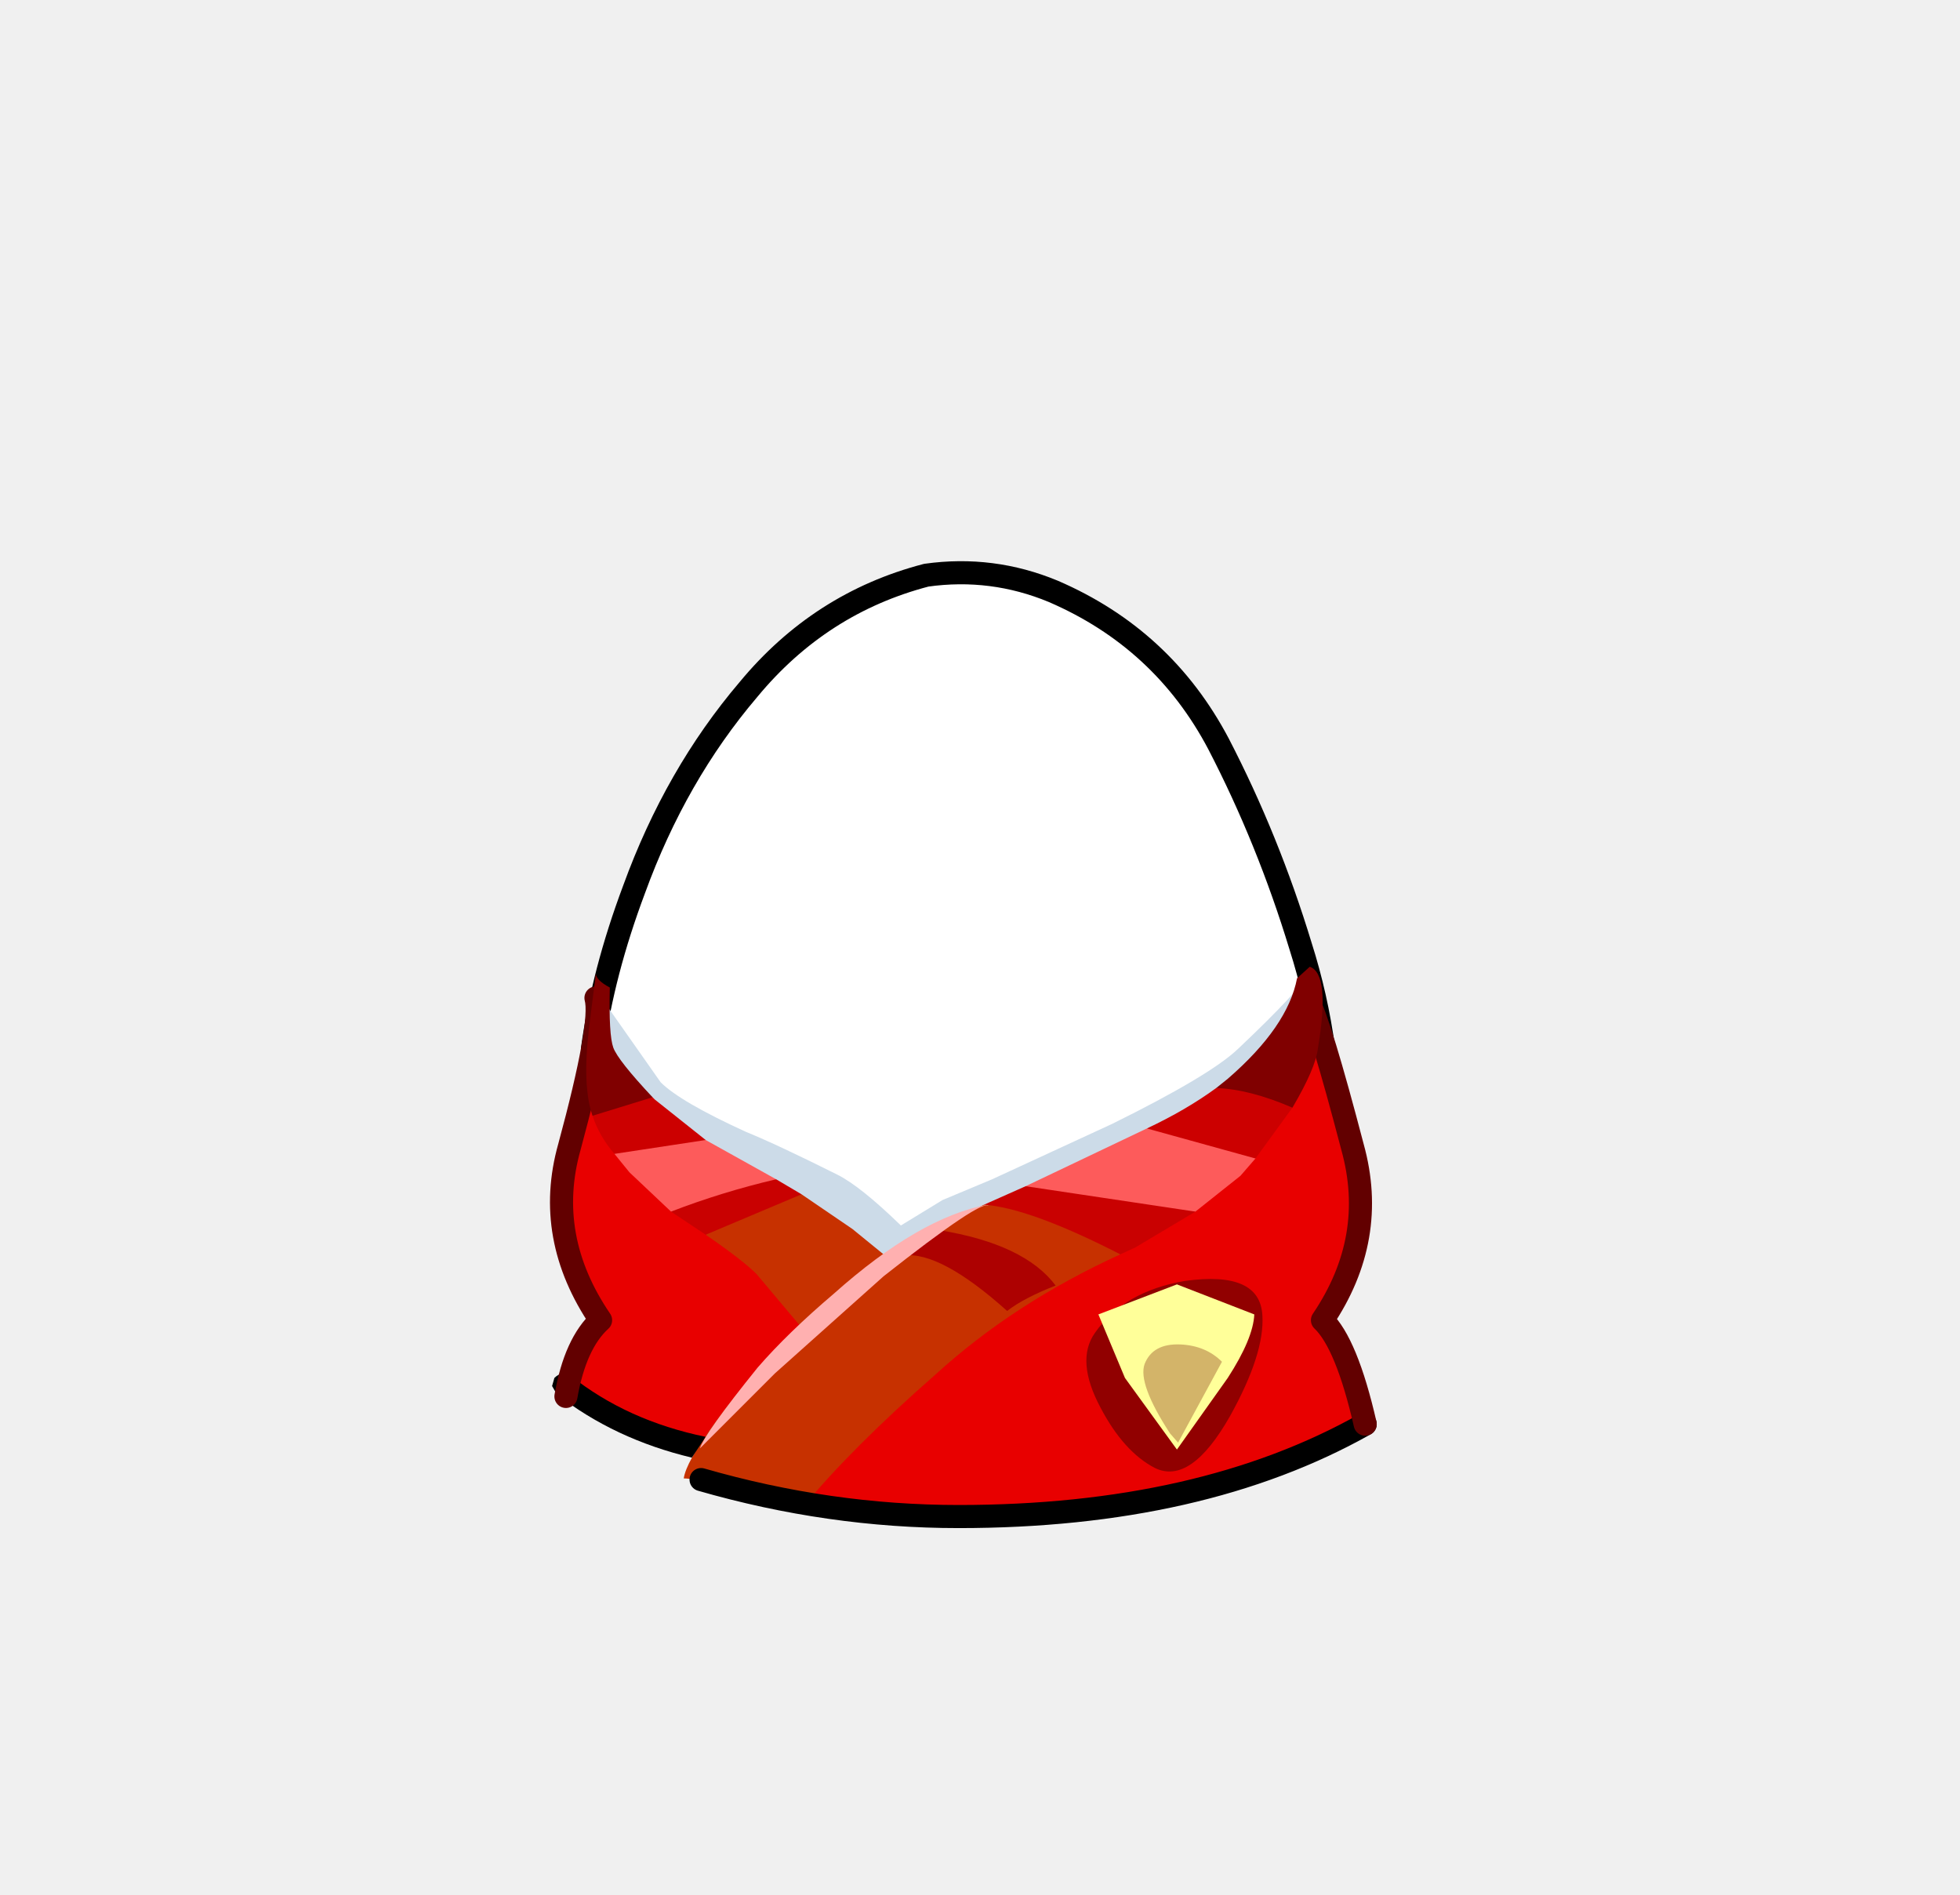
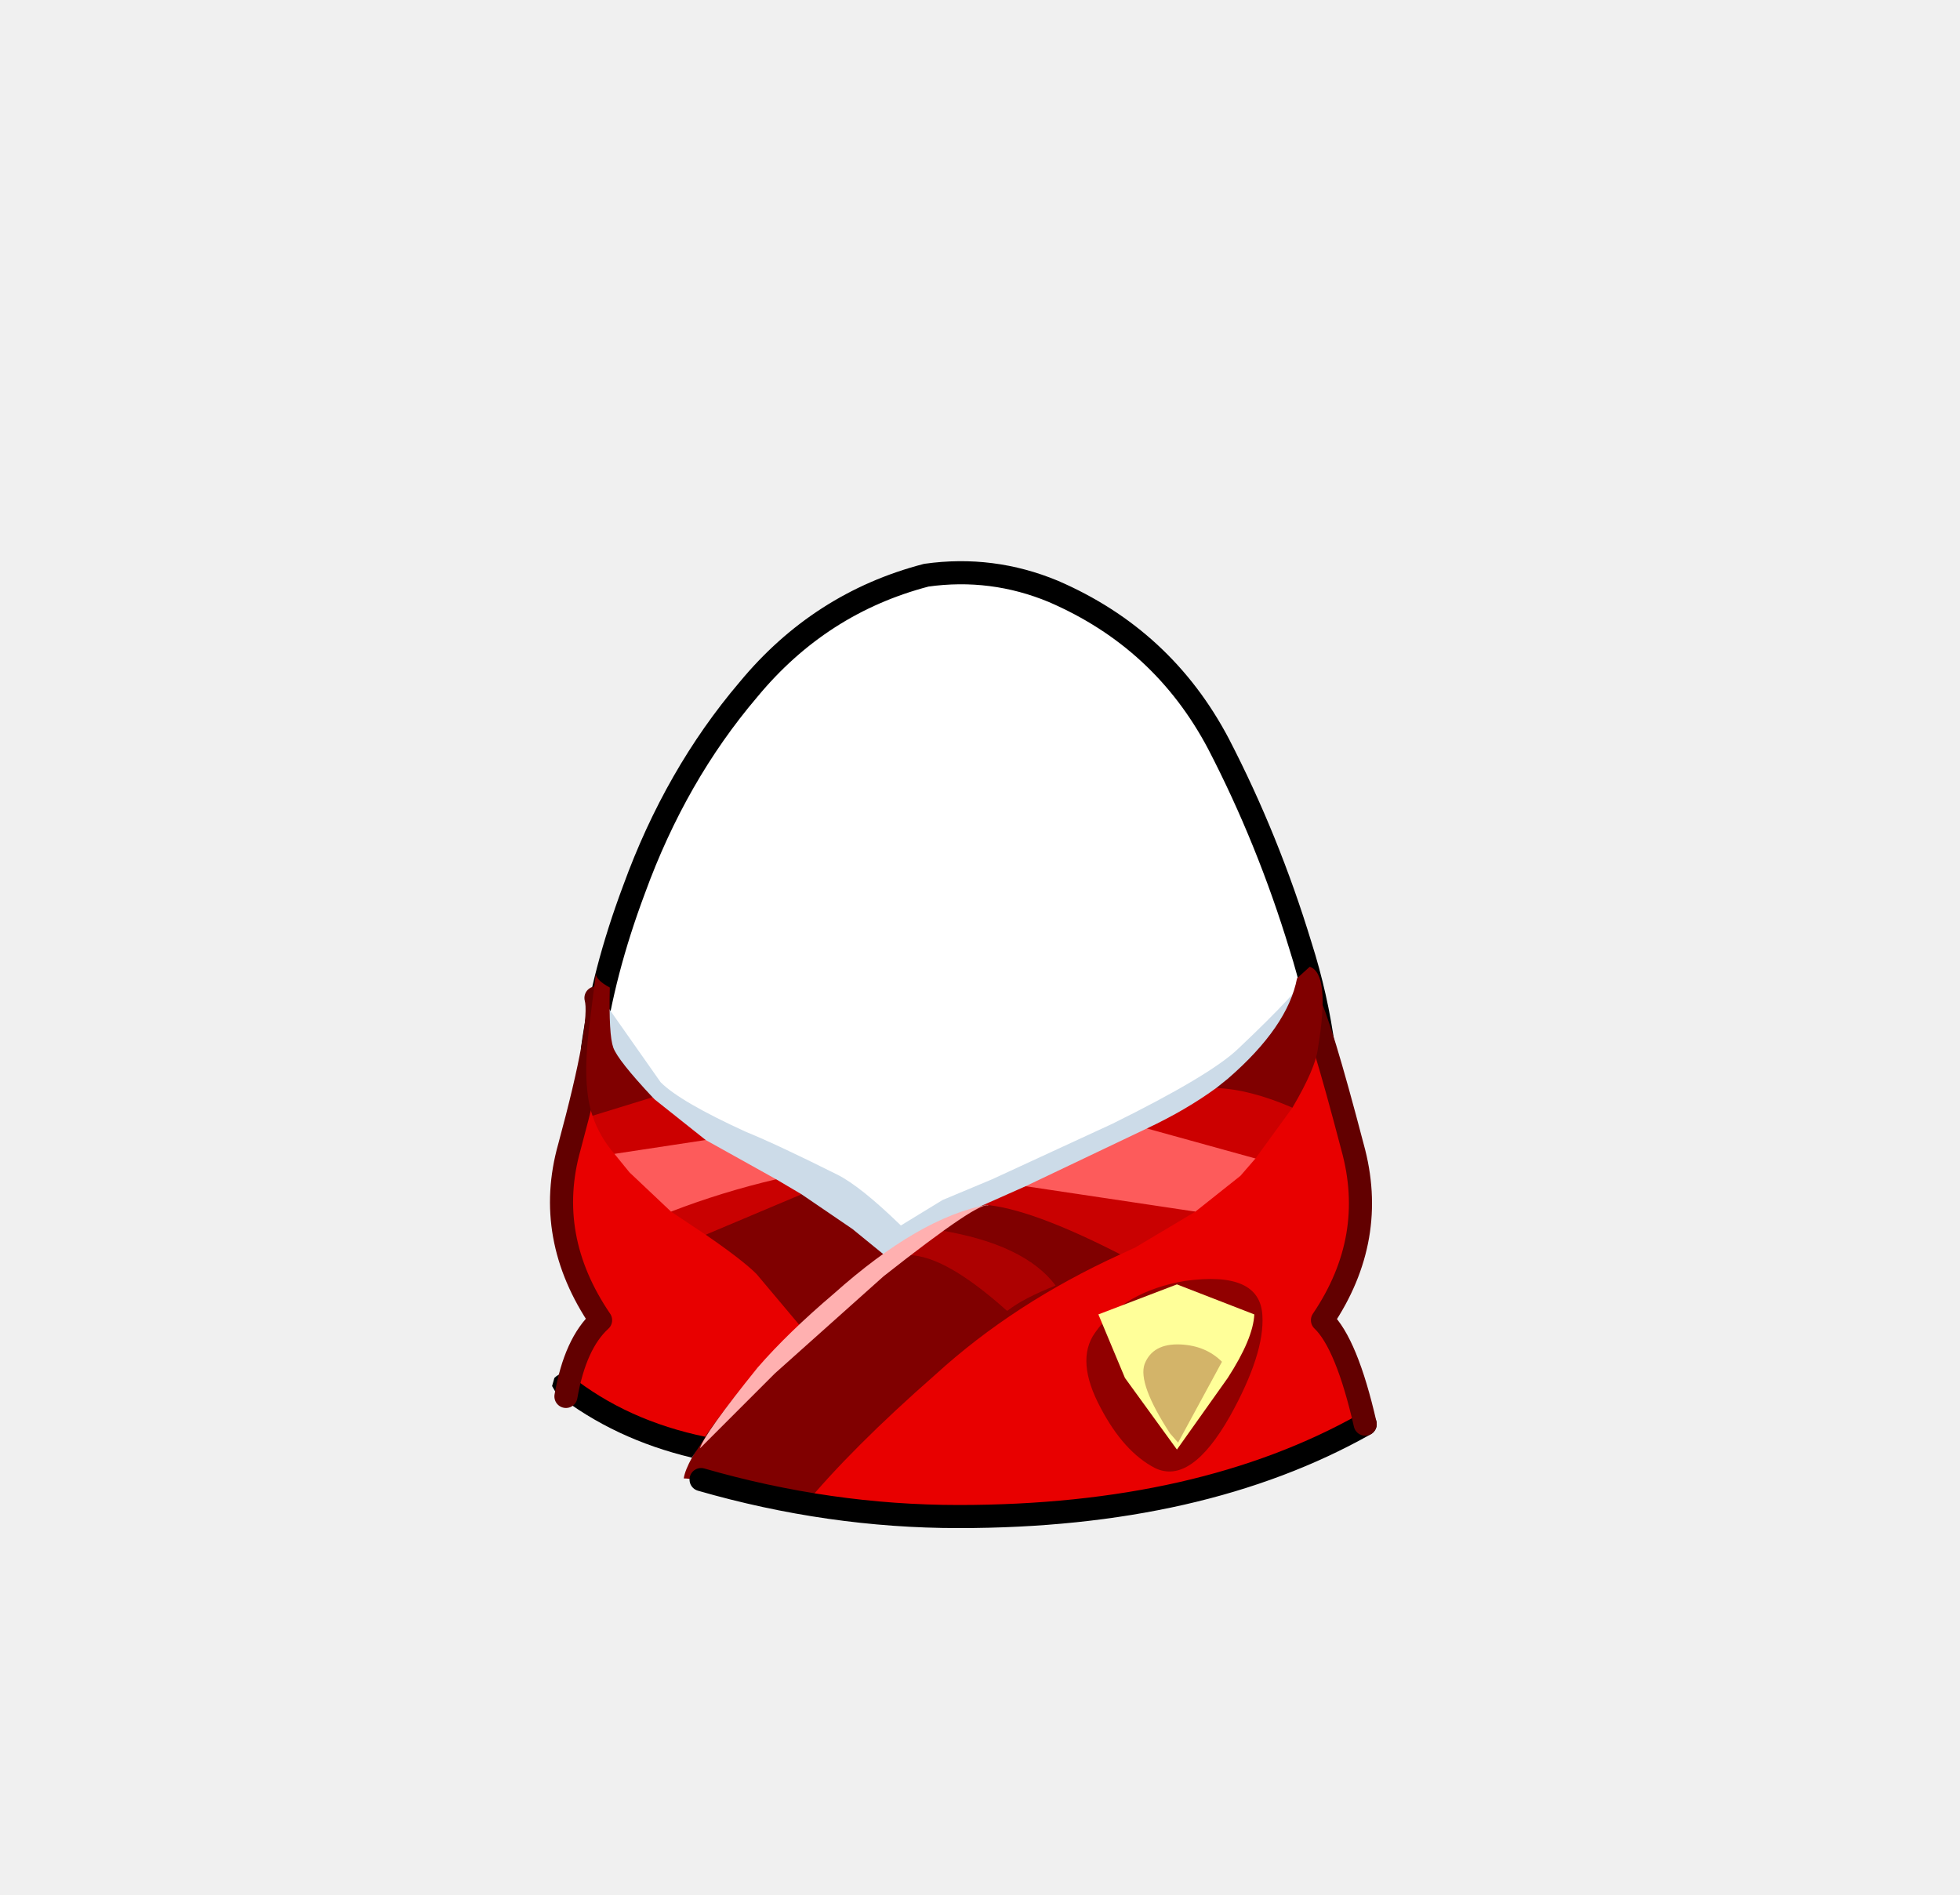
<svg xmlns="http://www.w3.org/2000/svg" xmlns:xlink="http://www.w3.org/1999/xlink" height="82" width="84.85">
  <g transform="translate(37.4 42.25)">
    <use height="38" transform="translate(-11.95 -17.45)" width="32.05" xlink:href="#a" />
    <use height="21.6" transform="translate(-12.25 -17.95)" width="32.65" xlink:href="#b" />
    <use height="21.15" transform="translate(-13.2 2.25)" width="34.9" xlink:href="#c" />
    <use height="14.45" transform="translate(-11.75 -.2)" width="31.05" xlink:href="#d" />
    <use height="8.35" transform="translate(9.65 13.1)" width="7.6" xlink:href="#e" />
    <use height="13.7" transform="translate(-7.8 9.3)" width="18.9" xlink:href="#f" />
    <use height="6.7" transform="translate(-13.5 17.2)" width="35.7" xlink:href="#g" />
    <use height="19.4" transform="translate(18.7 .5)" width="3.5" xlink:href="#h" />
    <use height="18.25" transform="translate(-13.6 .45)" width="2.7" xlink:href="#i" />
    <use height="3.7" transform="translate(-10.8 6.5)" width="27.75" xlink:href="#j" />
    <use height="3.5" transform="translate(1.7 11)" width="6.6" xlink:href="#k" />
    <use height="10.55" transform="translate(-7.1 9.9)" width="12.5" xlink:href="#l" />
    <use height="3.25" transform="translate(-8.35 8.8)" width="22.7" xlink:href="#m" />
    <use height="3.3" transform="translate(-11.75 4.6)" width="30.3" xlink:href="#n" />
    <use height="6.45" transform="translate(-12 -.4)" width="31.85" xlink:href="#o" />
    <use height="7.15" transform="translate(10.15 13.35)" width="6.75" xlink:href="#p" />
    <use height="4.25" transform="translate(12.1 15.95)" width="3.4" xlink:href="#q" />
  </g>
  <defs>
    <use height="38" width="32.05" xlink:href="#r" id="a" />
    <use height="21.6" width="32.65" xlink:href="#s" id="b" />
    <use height="21.15" width="34.9" xlink:href="#t" id="c" />
    <use height="14.45" width="31.05" xlink:href="#u" id="d" />
    <use height="8.35" width="7.6" xlink:href="#v" id="e" />
    <use height="13.7" width="18.9" xlink:href="#w" id="f" />
    <use height="6.7" width="35.7" xlink:href="#x" id="g" />
    <use height="19.4" width="3.5" xlink:href="#y" id="h" />
    <use height="18.25" width="2.7" xlink:href="#z" id="i" />
    <use height="3.7" width="27.75" xlink:href="#A" id="j" />
    <use height="3.5" width="6.6" xlink:href="#B" id="k" />
    <use height="10.55" width="12.5" xlink:href="#C" id="l" />
    <use height="3.25" width="22.7" xlink:href="#D" id="m" />
    <use height="3.3" width="30.3" xlink:href="#E" id="n" />
    <use height="6.45" width="31.85" xlink:href="#F" id="o" />
    <use height="7.15" width="6.75" xlink:href="#G" id="p" />
    <use height="4.25" width="3.4" xlink:href="#H" id="q" />
    <path d="M27.35 7.4q2.15 4.15 3.55 8.75 1.45 4.7 1.15 9.5-.35 4.95-4.2 8.1-3.8 3.2-8.75 4.05l-2.6.2q-3.6 0-7.05-1.15-4.65-1.6-7.1-5.5Q-.2 27.4.05 23q.2-4.4 2-9.3Q3.85 8.75 7 5.05 10.1 1.3 14.7.1l1.8-.1q1.9.05 3.7.8 4.75 2.05 7.15 6.6" fill="#fff" fill-rule="evenodd" transform="translate(-.05)" id="r" />
    <path d="M31.9 20.6q-.3-2.25-1-4.45-1.4-4.6-3.55-8.75-2.4-4.55-7.15-6.6-2.65-1.1-5.5-.7Q10.1 1.3 7 5.05q-3.15 3.7-4.95 8.65Q.7 17.3.25 20.6" fill="none" stroke="#000" stroke-linecap="round" stroke-linejoin="round" transform="translate(.25 .5)" id="s" />
    <path d="M20.5 12.05q-4.85 2.25-7.1 2.4-1.45.15-2.65-1l-1.95-2.2-2.35-2L3.7 6.8q-1.8-1.05-2.45-2L0 1.4l.35-.3 2.6 3.7q.85.85 3.7 2.15Q8 7.5 10.6 8.8q1 .5 2.75 2.2l1.8-1.1L17.3 9l5.2-2.4q4.25-2.1 5.45-3.25Q30.7.75 31.05 0q-.15 1.9-2.4 5.5-2.25 3.85-8.15 6.55" fill="#ccdbe8" fill-rule="evenodd" id="u" />
    <path d="M7.6 1.6q.1 1.65-1.4 4.35-1.7 3-3.25 2.25Q1.6 7.5.6 5.6-.5 3.55.35 2.35 1.6.55 4.25.1 7.5-.35 7.6 1.6" fill="#910000" fill-rule="evenodd" id="v" />
-     <path d="M13 .45q6.15-.4 5.9 2.15-4.6 2.1-8 5.2-3.65 3.2-5.75 5.75Q.85 12.3 0 12.3q.1-.7 1.3-2.35Q3 7.6 5.2 5.55l-.2.1-1.85-2.2q-.6-.6-2.2-1.7Q2.55-.7 5.1 0l2.2 1.5 1.35 1.1.05.1Q9.85 1.85 13 .45" fill="#c73100" fill-rule="evenodd" transform="translate(0 .15)" id="w" />
+     <path d="M13 .45q6.15-.4 5.9 2.15-4.6 2.1-8 5.2-3.65 3.2-5.75 5.75Q.85 12.3 0 12.3q.1-.7 1.3-2.35Q3 7.6 5.2 5.55l-.2.1-1.85-2.2q-.6-.6-2.2-1.7Q2.55-.7 5.1 0l2.2 1.5 1.35 1.1.05.1Q9.85 1.85 13 .45" fill="maroon" fill-rule="evenodd" transform="translate(0 .15)" id="w" />
    <path d="M2.5 18.4q-.8-3.5-1.85-4.5 2.4-3.55 1.3-7.5Q.55 1.05 0 0" fill="none" stroke="#620000" stroke-linecap="round" stroke-linejoin="round" transform="translate(.5 .5)" id="y" />
    <path d="M.2 17.25q.4-2.3 1.5-3.3-2.45-3.6-1.35-7.5Q1.8 1.1 1.5 0" fill="none" stroke="#620000" stroke-linecap="round" stroke-linejoin="round" transform="translate(.5 .5)" id="z" />
-     <path d="M.65 1.9 0 1.1Q.45-.35 3.95.5L7 2.2Q5.15 3.6 2.45 3.6L.65 1.9m27.1-.6-.65.75-1.95 1.55q-5.35.15-7.35-1.1L23.05 0q4.65-.5 4.7 1.3" fill="#fd5b5b" fill-rule="evenodd" transform="translate(0 .1)" id="A" />
+     <path d="M0 1.1Q.45-.35 3.95.5L7 2.2Q5.15 3.6 2.45 3.6L.65 1.9 0 1.1m27.1.95L25.15 3.6q-5.35.15-7.35-1.1L23.05 0q4.65-.5 4.7 1.3l-.65.75" fill="#fd5b5b" fill-rule="evenodd" transform="translate(0 .1)" id="A" />
    <path d="M1.55 0q3.7.6 5.05 2.4-1.4.55-2.1 1.1Q1.6.9 0 1.1.5.4 1.55 0" fill="#ad0101" fill-rule="evenodd" id="B" />
    <path d="M12.5.05q-.3-.3-4.55 3.05l-4.7 4.2L0 10.55q.2-.65 2.5-3.5 1.3-1.5 3.3-3.2Q9.5.55 12.45 0l.05.05" fill="#ffb0b0" fill-rule="evenodd" id="C" />
-     <path d="M0 1.2Q1.35-.6 2.6.4l.1.1 2.2 1.75-3.95.6Q.3 2.1 0 1.2M30.3.85l-1.6 2.2-4.7-1.3Q25.7.95 27 0q2.75-.75 3.3.85" fill="#c00" fill-rule="evenodd" transform="translate(0 .25)" id="E" />
+     <path d="m30.3.85-1.6 2.2-4.7-1.3Q25.7.95 27 0q2.75-.75 3.3.85M0 1.2Q1.35-.6 2.6.4l.1.1 2.2 1.75-3.95.6Q.3 2.1 0 1.2" fill="#c00" fill-rule="evenodd" transform="translate(0 .25)" id="E" />
    <path d="M6.75 1.3Q6.7 2.35 5.6 4.05l-2.2 3.1-2.25-3.1L0 1.3 3.4 0l3.35 1.3" fill="#ff9" fill-rule="evenodd" id="G" />
    <path d="M1.15 3.85Q-.25 1.7.05.85.4-.05 1.6 0q1.1.05 1.8.75l-1.9 3.5-.35-.4" fill="#d3b469" fill-rule="evenodd" id="H" />
    <path d="m20.1 2.95-.65.3q-3.9-2-5.9-2.15l1.8-.8 7.35 1.1-2.6 1.55M4.55 0l1.1.65L1.5 2.4 0 1.4Q2.2.55 4.55 0" id="D" fill="#c90101" fill-rule="evenodd" />
    <path d="M31.65 3.55q-.1.85-1.1 2.55-1.85-.8-3.3-.85l.5-.4q2.6-2.25 3-4.35l.55-.5q.9.3.35 3.55M1 .9q-.05 2.05.15 2.6.2.55 1.7 2.15l-2.6.8Q-.2 5.15.1 2.65L.4.25q-.05.3.6.65" id="F" fill="maroon" fill-rule="evenodd" />
    <g id="t" fill="#e80000" fill-rule="evenodd">
-       <path d="m33.55 12.4 1.85 4.75Q30.55 21 17.55 21l-9.7-1.35q.95-2.1 3.25-4.6 4.6-4.95 11.55-6.65 6.1-1.55 9.1-5.1 1.5-1.8 1.8-3.3l1.75 7.65q.2 1.1-1.75 4.75" transform="translate(-.5)" />
-       <path d="M1.8.2q-.4 1.65.35 3.45 1.55 3.8 7.5 4.5 3.3.4 4.1 4.8.4 2.2.1 4.35l3.95 3.85q-7.8 0-11.45-1.7l2.7-1.25q-5.7.25-8.35-2.75L2.25 13Q0 9.6.65 5.95 1.25 2.45 1.8.2" transform="translate(-.5)" />
+       <path d="M35.3 7.65q.2 1.1-1.75 4.75l1.85 4.75Q30.55 21 17.55 21l-9.7-1.35q.95-2.1 3.25-4.6 4.6-4.95 11.55-6.65 6.1-1.55 9.1-5.1 1.5-1.8 1.8-3.3l1.75 7.65" transform="translate(-.5)" />
+       <path d="M1.8.1q-.4 1.7.35 3.55 1.55 3.8 7.5 4.5 3.3.4 4.1 4.8.4 2.2.1 4.35l3.95 3.85q-7.8 0-11.45-1.7l2.7-1.25q-5.7.25-8.35-2.75L2.25 13Q0 9.6.65 5.95 1.25 2.35 1.8.1" transform="translate(-.5)" />
    </g>
    <g id="x">
      <path d="M.2.9 0 .55.1.2Q.25.05.45 0L.8.1q2.45 1.95 5.85 2.65l-.6.9Q2.7 2.85.2.9" fill-rule="evenodd" />
      <path d="M6.45 4.6Q12 6.2 17.6 6.2q10.5 0 17.6-4" fill="none" stroke="#000" stroke-linecap="round" stroke-linejoin="round" />
    </g>
  </defs>
</svg>
